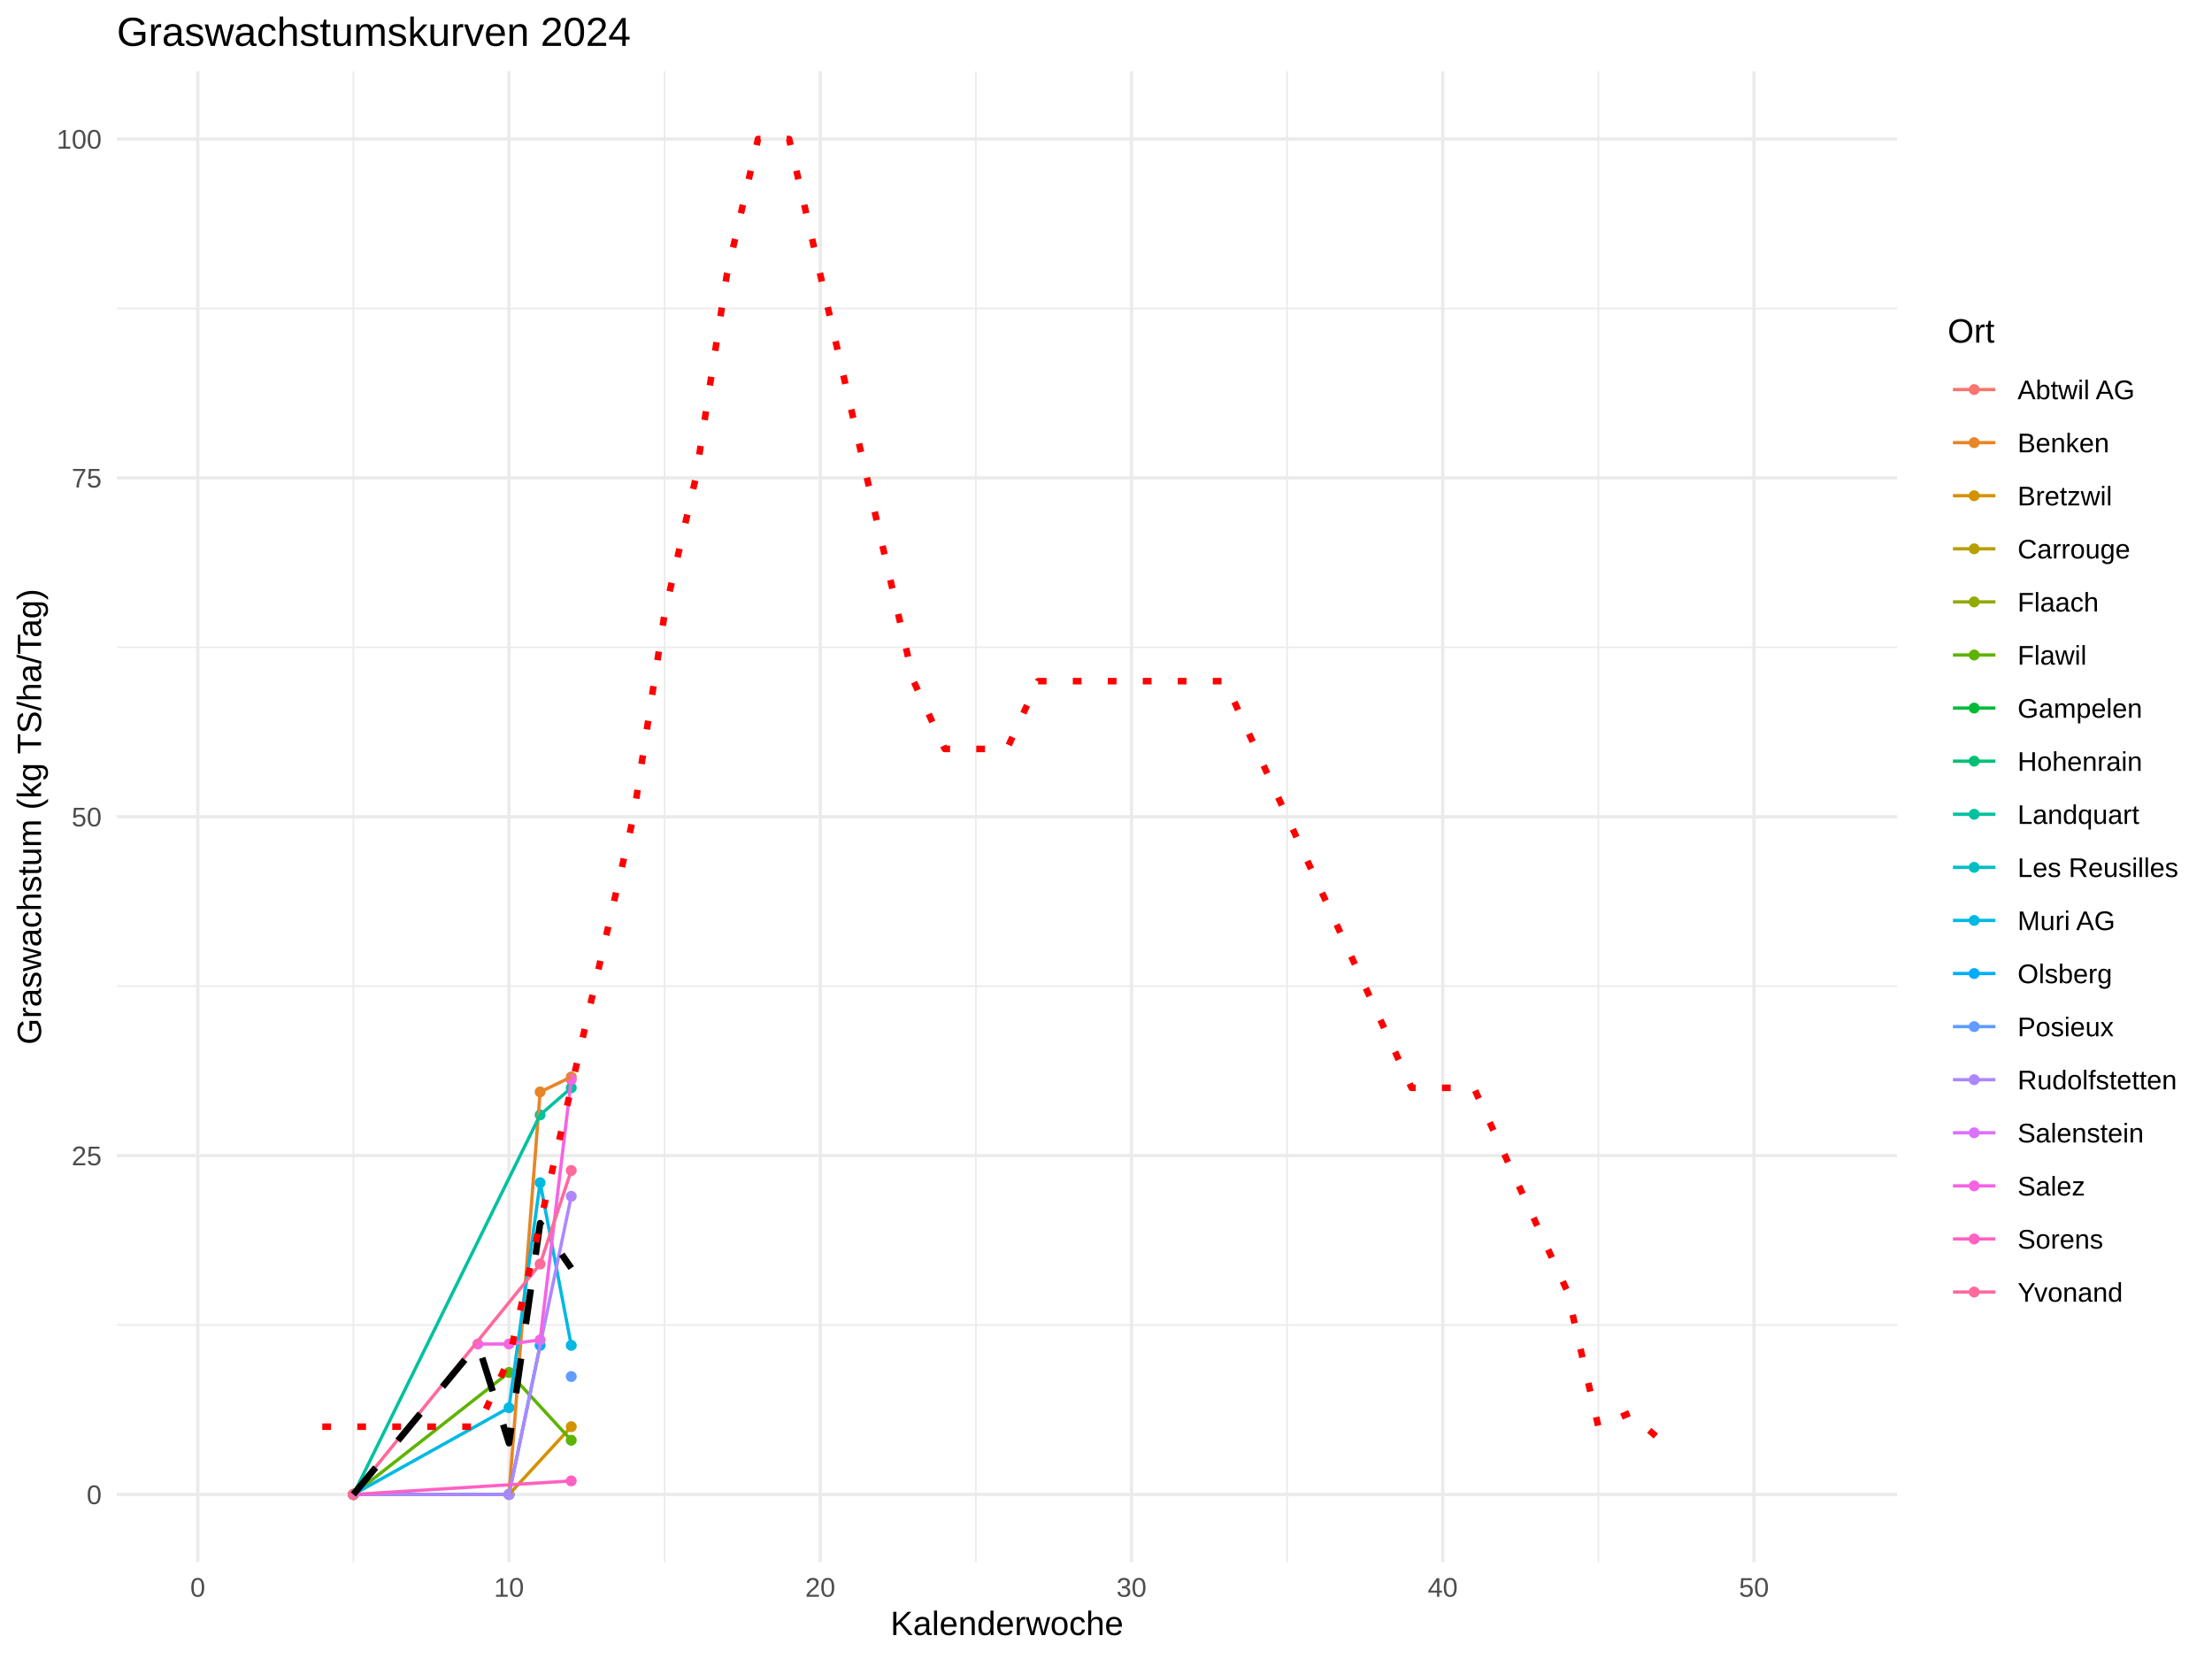
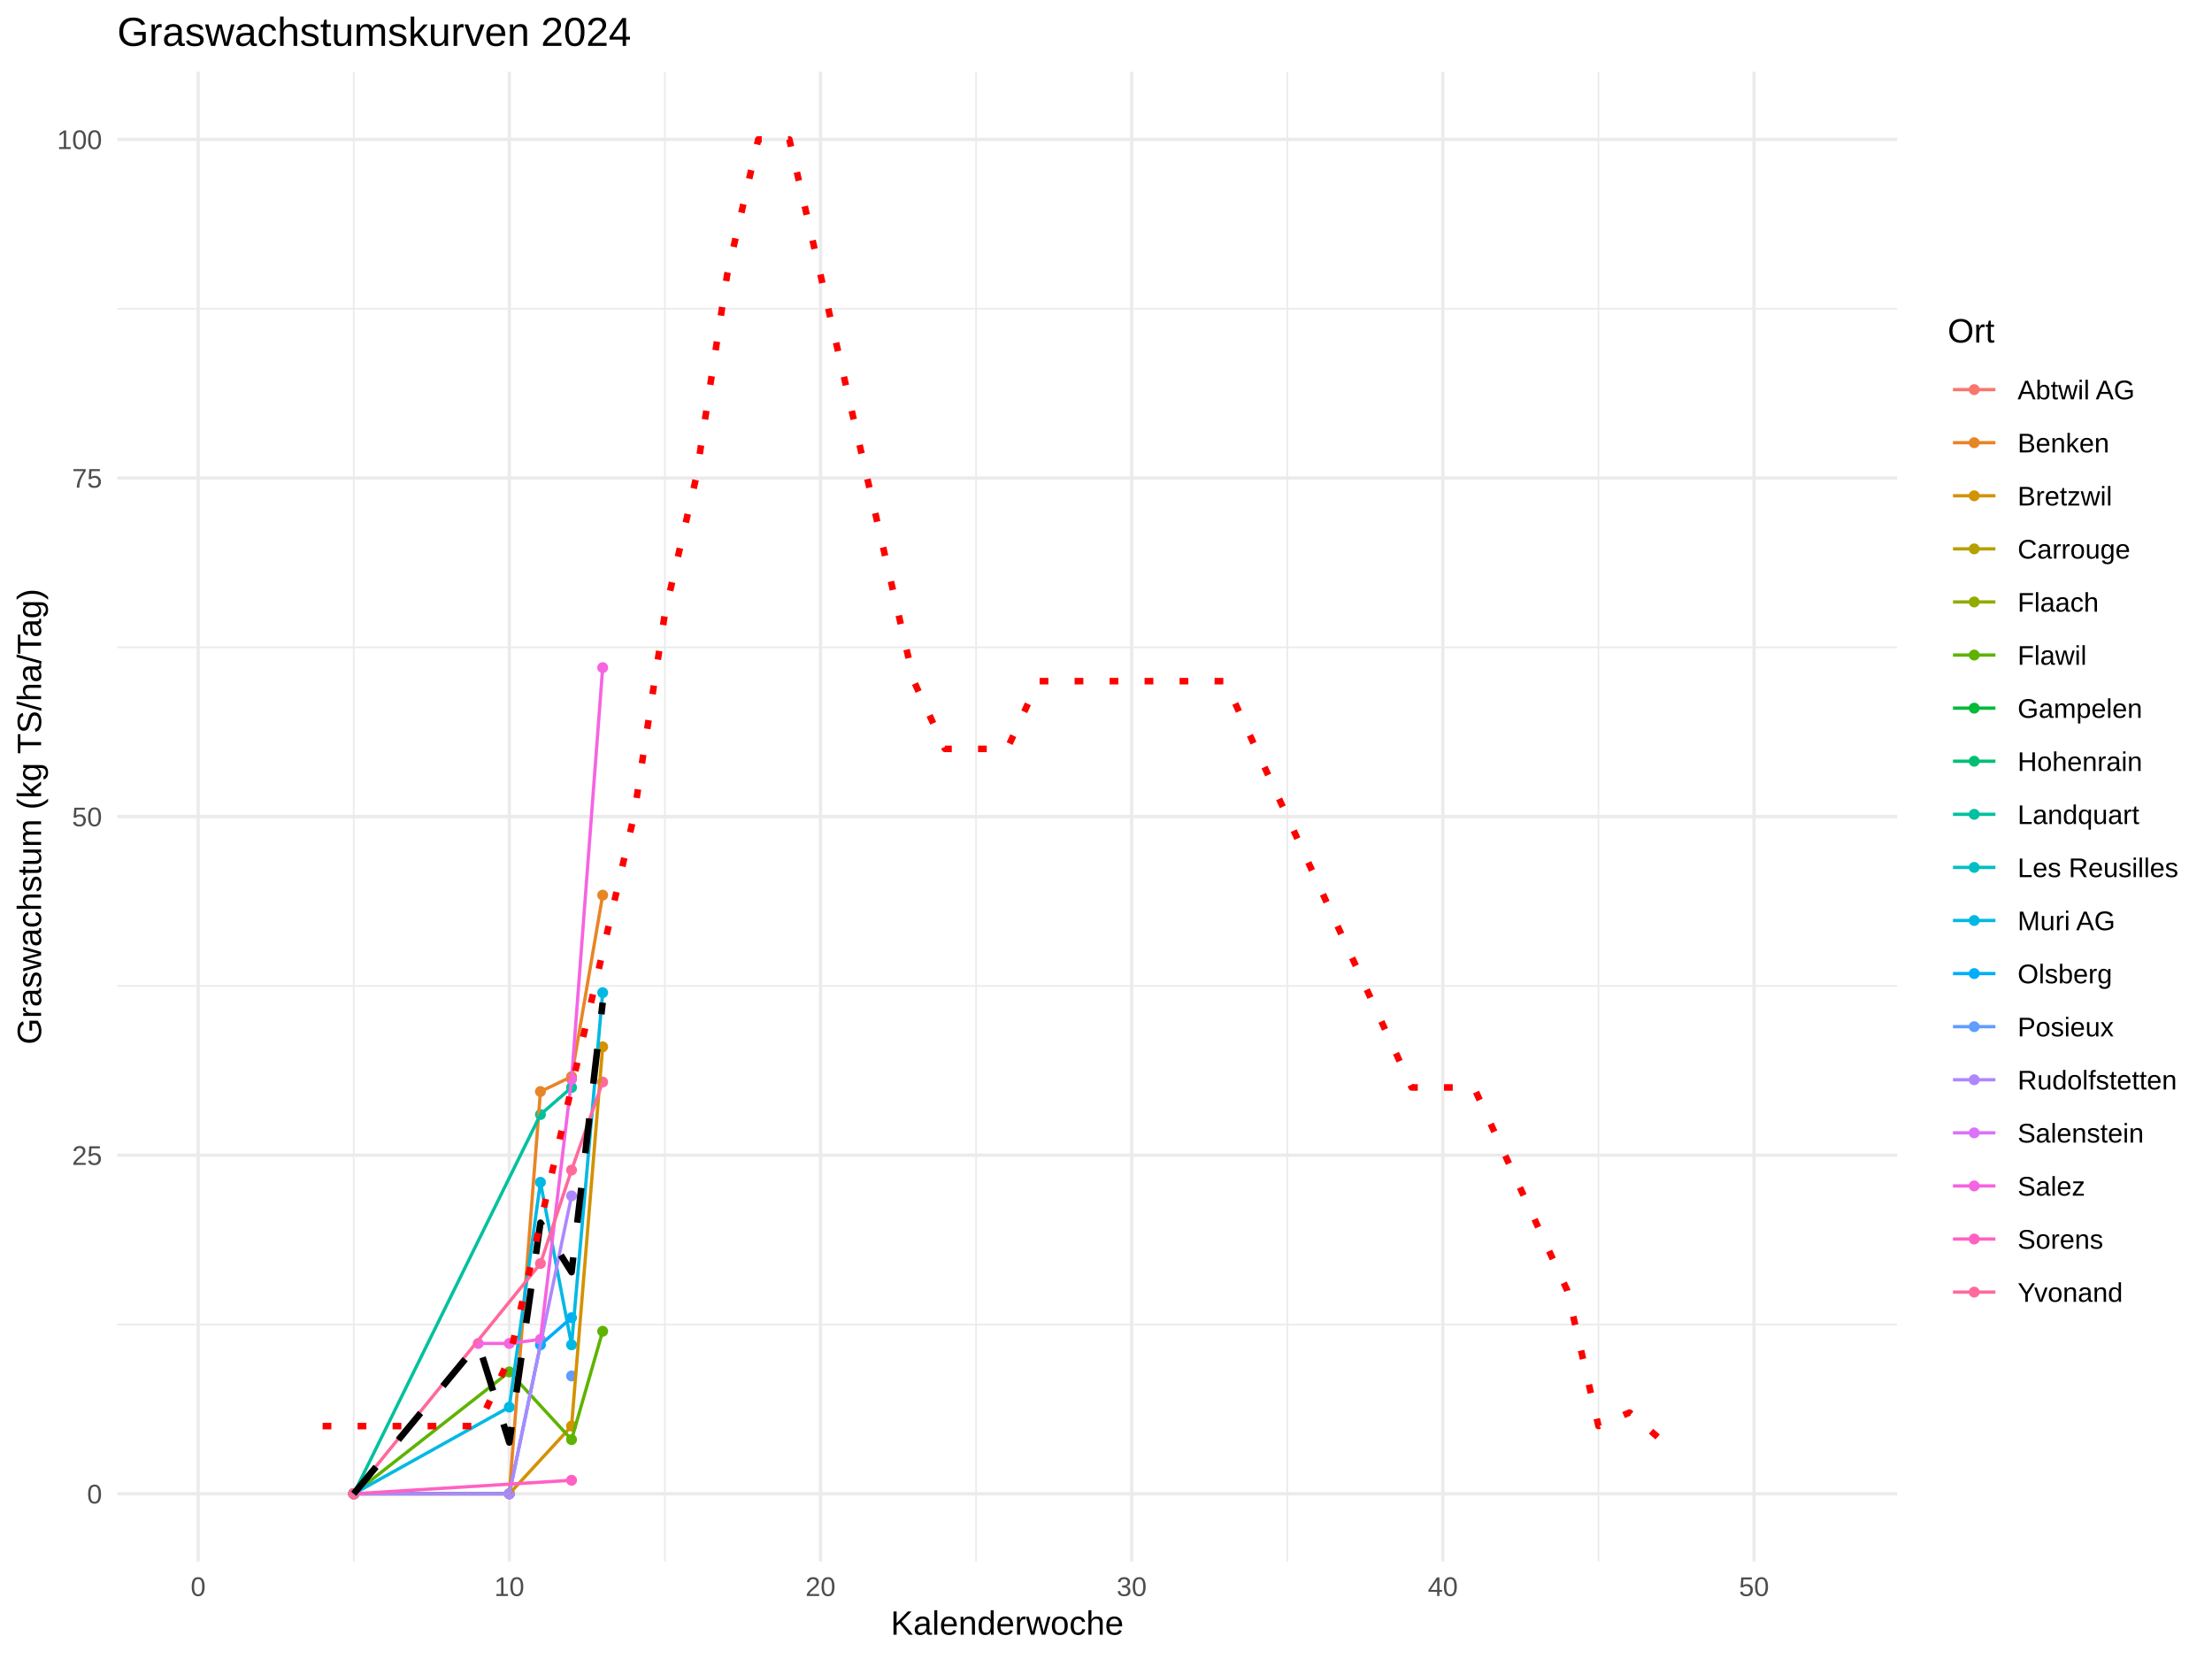
<svg xmlns="http://www.w3.org/2000/svg" class="svglite" width="720.00pt" height="540.00pt" viewBox="0 0 720.00 540.00">
  <defs>
    <style type="text/css">
    .svglite line, .svglite polyline, .svglite polygon, .svglite path, .svglite rect, .svglite circle {
      fill: none;
      stroke: #000000;
      stroke-linecap: round;
      stroke-linejoin: round;
      stroke-miterlimit: 10.00;
    }
    .svglite text {
      white-space: pre;
    }
  </style>
  </defs>
  <rect width="100%" height="100%" style="stroke: none; fill: none;" />
  <defs>
    <clipPath id="cpMC4wMHw3MjAuMDB8MC4wMHw1NDAuMDA=">
      <rect x="0.00" y="0.00" width="720.00" height="540.00" />
    </clipPath>
  </defs>
  <g clip-path="url(#cpMC4wMHw3MjAuMDB8MC4wMHw1NDAuMDA=)">
</g>
  <defs>
-     <clipPath id="cpMzguMDN8NjE3LjUxfDIzLjE4fDUwOC41MA==">
-       <rect x="38.03" y="23.18" width="579.48" height="485.33" />
+     <clipPath id="cpMzguMTZ8NjE3LjUyfDIzLjM0fDUwOC4yNw==">
+       <rect x="38.16" y="23.34" width="579.36" height="484.93" />
    </clipPath>
  </defs>
-   <g clip-path="url(#cpMzguMDN8NjE3LjUxfDIzLjE4fDUwOC41MA==)">
-     <polyline points="38.03,431.29 617.51,431.29 " style="stroke-width: 0.53; stroke: #EBEBEB; stroke-linecap: butt;" />
-     <polyline points="38.03,320.99 617.51,320.99 " style="stroke-width: 0.53; stroke: #EBEBEB; stroke-linecap: butt;" />
-     <polyline points="38.03,210.69 617.51,210.69 " style="stroke-width: 0.53; stroke: #EBEBEB; stroke-linecap: butt;" />
-     <polyline points="38.03,100.39 617.51,100.39 " style="stroke-width: 0.53; stroke: #EBEBEB; stroke-linecap: butt;" />
-     <polyline points="115.03,508.50 115.03,23.18 " style="stroke-width: 0.53; stroke: #EBEBEB; stroke-linecap: butt;" />
-     <polyline points="216.34,508.50 216.34,23.18 " style="stroke-width: 0.53; stroke: #EBEBEB; stroke-linecap: butt;" />
-     <polyline points="317.64,508.50 317.64,23.18 " style="stroke-width: 0.53; stroke: #EBEBEB; stroke-linecap: butt;" />
-     <polyline points="418.95,508.50 418.95,23.18 " style="stroke-width: 0.53; stroke: #EBEBEB; stroke-linecap: butt;" />
-     <polyline points="520.26,508.50 520.26,23.18 " style="stroke-width: 0.53; stroke: #EBEBEB; stroke-linecap: butt;" />
-     <polyline points="38.03,486.44 617.51,486.44 " style="stroke-width: 1.07; stroke: #EBEBEB; stroke-linecap: butt;" />
-     <polyline points="38.03,376.14 617.51,376.14 " style="stroke-width: 1.07; stroke: #EBEBEB; stroke-linecap: butt;" />
-     <polyline points="38.03,265.84 617.51,265.84 " style="stroke-width: 1.07; stroke: #EBEBEB; stroke-linecap: butt;" />
-     <polyline points="38.03,155.54 617.51,155.54 " style="stroke-width: 1.07; stroke: #EBEBEB; stroke-linecap: butt;" />
-     <polyline points="38.03,45.24 617.51,45.24 " style="stroke-width: 1.07; stroke: #EBEBEB; stroke-linecap: butt;" />
-     <polyline points="64.37,508.50 64.37,23.18 " style="stroke-width: 1.07; stroke: #EBEBEB; stroke-linecap: butt;" />
-     <polyline points="165.68,508.50 165.68,23.18 " style="stroke-width: 1.07; stroke: #EBEBEB; stroke-linecap: butt;" />
-     <polyline points="266.99,508.50 266.99,23.18 " style="stroke-width: 1.07; stroke: #EBEBEB; stroke-linecap: butt;" />
-     <polyline points="368.30,508.50 368.30,23.18 " style="stroke-width: 1.07; stroke: #EBEBEB; stroke-linecap: butt;" />
-     <polyline points="469.60,508.50 469.60,23.18 " style="stroke-width: 1.07; stroke: #EBEBEB; stroke-linecap: butt;" />
-     <polyline points="570.91,508.50 570.91,23.18 " style="stroke-width: 1.07; stroke: #EBEBEB; stroke-linecap: butt;" />
-     <circle cx="115.03" cy="486.44" r="1.42" style="stroke-width: 0.71; stroke: #F8766D; fill: #F8766D;" />
-     <circle cx="165.68" cy="486.44" r="1.42" style="stroke-width: 0.71; stroke: #E88526; fill: #E88526;" />
-     <circle cx="115.03" cy="486.44" r="1.42" style="stroke-width: 0.71; stroke: #E88526; fill: #E88526;" />
-     <circle cx="185.94" cy="350.55" r="1.42" style="stroke-width: 0.71; stroke: #E88526; fill: #E88526;" />
-     <circle cx="175.81" cy="355.41" r="1.42" style="stroke-width: 0.71; stroke: #E88526; fill: #E88526;" />
-     <circle cx="115.03" cy="486.44" r="1.42" style="stroke-width: 0.71; stroke: #D39200; fill: #D39200;" />
-     <circle cx="185.94" cy="464.38" r="1.42" style="stroke-width: 0.71; stroke: #D39200; fill: #D39200;" />
-     <circle cx="165.68" cy="486.44" r="1.42" style="stroke-width: 0.71; stroke: #D39200; fill: #D39200;" />
-     <circle cx="115.03" cy="486.44" r="1.42" style="stroke-width: 0.71; stroke: #B79F00; fill: #B79F00;" />
-     <circle cx="115.03" cy="486.44" r="1.42" style="stroke-width: 0.71; stroke: #5EB300; fill: #5EB300;" />
-     <circle cx="185.94" cy="468.80" r="1.42" style="stroke-width: 0.71; stroke: #5EB300; fill: #5EB300;" />
-     <circle cx="165.68" cy="446.73" r="1.42" style="stroke-width: 0.71; stroke: #5EB300; fill: #5EB300;" />
-     <circle cx="115.03" cy="486.44" r="1.42" style="stroke-width: 0.71; stroke: #00BA38; fill: #00BA38;" />
-     <circle cx="115.03" cy="486.44" r="1.42" style="stroke-width: 0.71; stroke: #00BF74; fill: #00BF74;" />
-     <circle cx="175.81" cy="362.91" r="1.42" style="stroke-width: 0.71; stroke: #00C19F; fill: #00C19F;" />
-     <circle cx="115.03" cy="486.44" r="1.42" style="stroke-width: 0.71; stroke: #00C19F; fill: #00C19F;" />
-     <circle cx="185.94" cy="354.08" r="1.42" style="stroke-width: 0.71; stroke: #00C19F; fill: #00C19F;" />
-     <circle cx="115.03" cy="486.44" r="1.42" style="stroke-width: 0.71; stroke: #00BFC4; fill: #00BFC4;" />
-     <circle cx="115.03" cy="486.44" r="1.42" style="stroke-width: 0.71; stroke: #00B9E3; fill: #00B9E3;" />
-     <circle cx="165.68" cy="458.21" r="1.42" style="stroke-width: 0.71; stroke: #00B9E3; fill: #00B9E3;" />
-     <circle cx="175.81" cy="384.97" r="1.42" style="stroke-width: 0.71; stroke: #00B9E3; fill: #00B9E3;" />
-     <circle cx="185.94" cy="437.91" r="1.42" style="stroke-width: 0.71; stroke: #00B9E3; fill: #00B9E3;" />
-     <circle cx="115.03" cy="486.44" r="1.42" style="stroke-width: 0.71; stroke: #00ADFA; fill: #00ADFA;" />
-     <circle cx="175.81" cy="437.91" r="1.42" style="stroke-width: 0.71; stroke: #00ADFA; fill: #00ADFA;" />
-     <circle cx="165.68" cy="486.44" r="1.42" style="stroke-width: 0.71; stroke: #00ADFA; fill: #00ADFA;" />
-     <circle cx="185.94" cy="448.06" r="1.42" style="stroke-width: 0.71; stroke: #619CFF; fill: #619CFF;" />
-     <circle cx="185.94" cy="389.38" r="1.42" style="stroke-width: 0.71; stroke: #AE87FF; fill: #AE87FF;" />
-     <circle cx="165.68" cy="486.44" r="1.42" style="stroke-width: 0.71; stroke: #AE87FF; fill: #AE87FF;" />
-     <circle cx="115.03" cy="486.44" r="1.42" style="stroke-width: 0.71; stroke: #AE87FF; fill: #AE87FF;" />
-     <circle cx="115.03" cy="486.44" r="1.42" style="stroke-width: 0.71; stroke: #DB72FB; fill: #DB72FB;" />
-     <circle cx="185.94" cy="351.43" r="1.42" style="stroke-width: 0.71; stroke: #F564E3; fill: #F564E3;" />
-     <circle cx="155.55" cy="437.47" r="1.42" style="stroke-width: 0.71; stroke: #F564E3; fill: #F564E3;" />
-     <circle cx="165.68" cy="437.47" r="1.42" style="stroke-width: 0.71; stroke: #F564E3; fill: #F564E3;" />
-     <circle cx="175.81" cy="436.15" r="1.42" style="stroke-width: 0.71; stroke: #F564E3; fill: #F564E3;" />
-     <circle cx="185.94" cy="482.03" r="1.42" style="stroke-width: 0.71; stroke: #FF61C3; fill: #FF61C3;" />
-     <circle cx="115.03" cy="486.44" r="1.42" style="stroke-width: 0.71; stroke: #FF61C3; fill: #FF61C3;" />
-     <circle cx="115.03" cy="486.44" r="1.42" style="stroke-width: 0.71; stroke: #FF61C3; fill: #FF61C3;" />
-     <circle cx="115.03" cy="486.44" r="1.42" style="stroke-width: 0.71; stroke: #93AA00; fill: #93AA00;" />
-     <circle cx="115.03" cy="486.44" r="1.42" style="stroke-width: 0.71; stroke: #FF699C; fill: #FF699C;" />
-     <circle cx="185.94" cy="381.00" r="1.42" style="stroke-width: 0.71; stroke: #FF699C; fill: #FF699C;" />
-     <circle cx="175.81" cy="411.44" r="1.42" style="stroke-width: 0.71; stroke: #FF699C; fill: #FF699C;" />
-     <polyline points="115.03,486.44 165.68,486.44 175.81,355.41 185.94,350.55 " style="stroke-width: 1.07; stroke: #E88526; stroke-linecap: butt;" />
-     <polyline points="115.03,486.44 165.68,486.44 185.94,464.38 " style="stroke-width: 1.07; stroke: #D39200; stroke-linecap: butt;" />
-     <polyline points="115.03,486.44 165.68,446.73 185.94,468.80 " style="stroke-width: 1.07; stroke: #5EB300; stroke-linecap: butt;" />
-     <polyline points="115.03,486.44 175.81,362.91 185.94,354.08 " style="stroke-width: 1.07; stroke: #00C19F; stroke-linecap: butt;" />
-     <polyline points="115.03,486.44 165.68,458.21 175.81,384.97 185.94,437.91 " style="stroke-width: 1.07; stroke: #00B9E3; stroke-linecap: butt;" />
-     <polyline points="115.03,486.44 165.68,486.44 175.81,437.91 " style="stroke-width: 1.07; stroke: #00ADFA; stroke-linecap: butt;" />
-     <polyline points="115.03,486.44 165.68,486.44 185.94,389.38 " style="stroke-width: 1.07; stroke: #AE87FF; stroke-linecap: butt;" />
-     <polyline points="155.55,437.47 165.68,437.47 175.81,436.15 185.94,351.43 " style="stroke-width: 1.07; stroke: #F564E3; stroke-linecap: butt;" />
-     <polyline points="115.03,486.44 115.03,486.44 185.94,482.03 " style="stroke-width: 1.07; stroke: #FF61C3; stroke-linecap: butt;" />
-     <polyline points="115.03,486.44 175.81,411.44 185.94,381.00 " style="stroke-width: 1.07; stroke: #FF699C; stroke-linecap: butt;" />
-     <polyline points="115.03,486.44 155.55,437.47 165.68,469.74 175.81,398.13 185.94,412.76 " style="stroke-width: 2.13; stroke-dasharray: 11.38,11.38; stroke-linecap: butt;" />
-     <polyline points="104.90,464.38 115.03,464.38 125.16,464.38 135.29,464.38 145.42,464.38 155.55,464.38 165.68,442.32 175.81,398.20 185.94,354.08 196.07,309.96 206.20,265.84 216.34,199.66 226.47,155.54 236.60,89.36 246.73,45.24 256.86,45.24 266.99,89.36 277.12,133.48 287.25,177.60 297.38,221.72 307.51,243.78 317.64,243.78 327.77,243.78 337.90,221.72 348.04,221.72 358.17,221.72 368.30,221.72 378.43,221.72 388.56,221.72 398.69,221.72 408.82,243.78 418.95,265.84 429.08,287.90 439.21,309.96 449.34,332.02 459.47,354.08 469.60,354.08 479.74,354.08 489.87,376.14 500.00,398.20 510.13,420.26 520.26,464.38 530.39,459.97 540.52,468.80 " style="stroke-width: 2.13; stroke: #FF0000; stroke-dasharray: 2.85,8.54; stroke-linecap: butt;" />
+   <g clip-path="url(#cpMzguMTZ8NjE3LjUyfDIzLjM0fDUwOC4yNw==)">
+     <polyline points="38.16,431.12 617.52,431.12 " style="stroke-width: 0.53; stroke: #EBEBEB; stroke-linecap: butt;" />
+     <polyline points="38.16,320.91 617.52,320.91 " style="stroke-width: 0.53; stroke: #EBEBEB; stroke-linecap: butt;" />
+     <polyline points="38.16,210.70 617.52,210.70 " style="stroke-width: 0.53; stroke: #EBEBEB; stroke-linecap: butt;" />
+     <polyline points="38.16,100.48 617.52,100.48 " style="stroke-width: 0.53; stroke: #EBEBEB; stroke-linecap: butt;" />
+     <polyline points="115.14,508.27 115.14,23.34 " style="stroke-width: 0.53; stroke: #EBEBEB; stroke-linecap: butt;" />
+     <polyline points="216.43,508.27 216.43,23.34 " style="stroke-width: 0.53; stroke: #EBEBEB; stroke-linecap: butt;" />
+     <polyline points="317.71,508.27 317.71,23.34 " style="stroke-width: 0.53; stroke: #EBEBEB; stroke-linecap: butt;" />
+     <polyline points="419.00,508.27 419.00,23.34 " style="stroke-width: 0.53; stroke: #EBEBEB; stroke-linecap: butt;" />
+     <polyline points="520.29,508.27 520.29,23.34 " style="stroke-width: 0.53; stroke: #EBEBEB; stroke-linecap: butt;" />
+     <polyline points="38.16,486.22 617.52,486.22 " style="stroke-width: 1.07; stroke: #EBEBEB; stroke-linecap: butt;" />
+     <polyline points="38.16,376.01 617.52,376.01 " style="stroke-width: 1.07; stroke: #EBEBEB; stroke-linecap: butt;" />
+     <polyline points="38.16,265.80 617.52,265.80 " style="stroke-width: 1.07; stroke: #EBEBEB; stroke-linecap: butt;" />
+     <polyline points="38.16,155.59 617.52,155.59 " style="stroke-width: 1.07; stroke: #EBEBEB; stroke-linecap: butt;" />
+     <polyline points="38.16,45.38 617.52,45.38 " style="stroke-width: 1.07; stroke: #EBEBEB; stroke-linecap: butt;" />
+     <polyline points="64.50,508.27 64.50,23.34 " style="stroke-width: 1.07; stroke: #EBEBEB; stroke-linecap: butt;" />
+     <polyline points="165.78,508.27 165.78,23.34 " style="stroke-width: 1.07; stroke: #EBEBEB; stroke-linecap: butt;" />
+     <polyline points="267.07,508.27 267.07,23.34 " style="stroke-width: 1.07; stroke: #EBEBEB; stroke-linecap: butt;" />
+     <polyline points="368.36,508.27 368.36,23.34 " style="stroke-width: 1.07; stroke: #EBEBEB; stroke-linecap: butt;" />
+     <polyline points="469.64,508.27 469.64,23.34 " style="stroke-width: 1.07; stroke: #EBEBEB; stroke-linecap: butt;" />
+     <polyline points="570.93,508.27 570.93,23.34 " style="stroke-width: 1.07; stroke: #EBEBEB; stroke-linecap: butt;" />
+     <circle cx="115.14" cy="486.22" r="1.42" style="stroke-width: 0.71; stroke: #F8766D; fill: #F8766D;" />
+     <circle cx="175.91" cy="355.29" r="1.42" style="stroke-width: 0.71; stroke: #E88526; fill: #E88526;" />
+     <circle cx="165.78" cy="486.22" r="1.42" style="stroke-width: 0.71; stroke: #E88526; fill: #E88526;" />
+     <circle cx="115.14" cy="486.22" r="1.42" style="stroke-width: 0.71; stroke: #E88526; fill: #E88526;" />
+     <circle cx="196.17" cy="291.37" r="1.42" style="stroke-width: 0.71; stroke: #E88526; fill: #E88526;" />
+     <circle cx="186.04" cy="350.44" r="1.42" style="stroke-width: 0.71; stroke: #E88526; fill: #E88526;" />
+     <circle cx="115.14" cy="486.22" r="1.42" style="stroke-width: 0.71; stroke: #D39200; fill: #D39200;" />
+     <circle cx="165.78" cy="486.22" r="1.42" style="stroke-width: 0.71; stroke: #D39200; fill: #D39200;" />
+     <circle cx="196.17" cy="340.74" r="1.42" style="stroke-width: 0.71; stroke: #D39200; fill: #D39200;" />
+     <circle cx="186.04" cy="464.18" r="1.42" style="stroke-width: 0.71; stroke: #D39200; fill: #D39200;" />
+     <circle cx="115.14" cy="486.22" r="1.42" style="stroke-width: 0.71; stroke: #B79F00; fill: #B79F00;" />
+     <circle cx="115.14" cy="486.22" r="1.42" style="stroke-width: 0.71; stroke: #5EB300; fill: #5EB300;" />
+     <circle cx="186.04" cy="468.59" r="1.42" style="stroke-width: 0.71; stroke: #5EB300; fill: #5EB300;" />
+     <circle cx="165.78" cy="446.55" r="1.42" style="stroke-width: 0.71; stroke: #5EB300; fill: #5EB300;" />
+     <circle cx="196.17" cy="433.32" r="1.42" style="stroke-width: 0.71; stroke: #5EB300; fill: #5EB300;" />
+     <circle cx="115.14" cy="486.22" r="1.42" style="stroke-width: 0.71; stroke: #00BA38; fill: #00BA38;" />
+     <circle cx="115.14" cy="486.22" r="1.42" style="stroke-width: 0.71; stroke: #00BF74; fill: #00BF74;" />
+     <circle cx="115.14" cy="486.22" r="1.42" style="stroke-width: 0.71; stroke: #00C19F; fill: #00C19F;" />
+     <circle cx="175.91" cy="362.79" r="1.42" style="stroke-width: 0.71; stroke: #00C19F; fill: #00C19F;" />
+     <circle cx="186.04" cy="353.97" r="1.42" style="stroke-width: 0.71; stroke: #00C19F; fill: #00C19F;" />
+     <circle cx="115.14" cy="486.22" r="1.42" style="stroke-width: 0.71; stroke: #00BFC4; fill: #00BFC4;" />
+     <circle cx="115.14" cy="486.22" r="1.42" style="stroke-width: 0.71; stroke: #00B9E3; fill: #00B9E3;" />
+     <circle cx="175.91" cy="384.83" r="1.42" style="stroke-width: 0.71; stroke: #00B9E3; fill: #00B9E3;" />
+     <circle cx="165.78" cy="458.01" r="1.42" style="stroke-width: 0.71; stroke: #00B9E3; fill: #00B9E3;" />
+     <circle cx="186.04" cy="437.73" r="1.42" style="stroke-width: 0.71; stroke: #00B9E3; fill: #00B9E3;" />
+     <circle cx="196.17" cy="323.11" r="1.42" style="stroke-width: 0.71; stroke: #00B9E3; fill: #00B9E3;" />
+     <circle cx="115.14" cy="486.22" r="1.42" style="stroke-width: 0.71; stroke: #00ADFA; fill: #00ADFA;" />
+     <circle cx="175.91" cy="437.73" r="1.42" style="stroke-width: 0.71; stroke: #00ADFA; fill: #00ADFA;" />
+     <circle cx="165.78" cy="486.22" r="1.42" style="stroke-width: 0.71; stroke: #00ADFA; fill: #00ADFA;" />
+     <circle cx="186.04" cy="428.91" r="1.42" style="stroke-width: 0.71; stroke: #00ADFA; fill: #00ADFA;" />
+     <circle cx="186.04" cy="447.87" r="1.42" style="stroke-width: 0.71; stroke: #619CFF; fill: #619CFF;" />
+     <circle cx="165.78" cy="486.22" r="1.42" style="stroke-width: 0.71; stroke: #AE87FF; fill: #AE87FF;" />
+     <circle cx="115.14" cy="486.22" r="1.42" style="stroke-width: 0.71; stroke: #AE87FF; fill: #AE87FF;" />
+     <circle cx="186.04" cy="389.24" r="1.42" style="stroke-width: 0.71; stroke: #AE87FF; fill: #AE87FF;" />
+     <circle cx="115.14" cy="486.22" r="1.42" style="stroke-width: 0.71; stroke: #DB72FB; fill: #DB72FB;" />
+     <circle cx="165.78" cy="437.29" r="1.42" style="stroke-width: 0.71; stroke: #F564E3; fill: #F564E3;" />
+     <circle cx="155.66" cy="437.29" r="1.42" style="stroke-width: 0.71; stroke: #F564E3; fill: #F564E3;" />
+     <circle cx="186.04" cy="351.33" r="1.42" style="stroke-width: 0.71; stroke: #F564E3; fill: #F564E3;" />
+     <circle cx="175.91" cy="435.97" r="1.42" style="stroke-width: 0.71; stroke: #F564E3; fill: #F564E3;" />
+     <circle cx="196.17" cy="217.31" r="1.42" style="stroke-width: 0.71; stroke: #F564E3; fill: #F564E3;" />
+     <circle cx="115.14" cy="486.22" r="1.42" style="stroke-width: 0.71; stroke: #FF61C3; fill: #FF61C3;" />
+     <circle cx="115.14" cy="486.22" r="1.42" style="stroke-width: 0.71; stroke: #FF61C3; fill: #FF61C3;" />
+     <circle cx="186.04" cy="481.82" r="1.42" style="stroke-width: 0.71; stroke: #FF61C3; fill: #FF61C3;" />
+     <circle cx="115.14" cy="486.22" r="1.42" style="stroke-width: 0.71; stroke: #93AA00; fill: #93AA00;" />
+     <circle cx="115.14" cy="486.22" r="1.42" style="stroke-width: 0.71; stroke: #FF699C; fill: #FF699C;" />
+     <circle cx="186.04" cy="380.86" r="1.42" style="stroke-width: 0.71; stroke: #FF699C; fill: #FF699C;" />
+     <circle cx="175.91" cy="411.28" r="1.42" style="stroke-width: 0.71; stroke: #FF699C; fill: #FF699C;" />
+     <circle cx="196.17" cy="352.21" r="1.42" style="stroke-width: 0.71; stroke: #FF699C; fill: #FF699C;" />
+     <polyline points="115.14,486.22 165.78,486.22 175.91,355.29 186.04,350.44 196.17,291.37 " style="stroke-width: 1.07; stroke: #E88526; stroke-linecap: butt;" />
+     <polyline points="115.14,486.22 165.78,486.22 186.04,464.18 196.17,340.74 " style="stroke-width: 1.07; stroke: #D39200; stroke-linecap: butt;" />
+     <polyline points="115.14,486.22 165.78,446.55 186.04,468.59 196.17,433.32 " style="stroke-width: 1.07; stroke: #5EB300; stroke-linecap: butt;" />
+     <polyline points="115.14,486.22 175.91,362.79 186.04,353.97 " style="stroke-width: 1.07; stroke: #00C19F; stroke-linecap: butt;" />
+     <polyline points="115.14,486.22 165.78,458.01 175.91,384.83 186.04,437.73 196.17,323.11 " style="stroke-width: 1.07; stroke: #00B9E3; stroke-linecap: butt;" />
+     <polyline points="115.14,486.22 165.78,486.22 175.91,437.73 186.04,428.91 " style="stroke-width: 1.07; stroke: #00ADFA; stroke-linecap: butt;" />
+     <polyline points="115.14,486.22 165.78,486.22 186.04,389.24 " style="stroke-width: 1.07; stroke: #AE87FF; stroke-linecap: butt;" />
+     <polyline points="155.66,437.29 165.78,437.29 175.91,435.97 186.04,351.33 196.17,217.31 " style="stroke-width: 1.07; stroke: #F564E3; stroke-linecap: butt;" />
+     <polyline points="115.14,486.22 115.14,486.22 186.04,481.82 " style="stroke-width: 1.07; stroke: #FF61C3; stroke-linecap: butt;" />
+     <polyline points="115.14,486.22 175.91,411.28 186.04,380.86 196.17,352.21 " style="stroke-width: 1.07; stroke: #FF699C; stroke-linecap: butt;" />
+     <polyline points="115.14,486.22 155.66,437.29 165.78,469.53 175.91,397.98 186.04,414.09 196.17,326.34 " style="stroke-width: 2.13; stroke-dasharray: 11.38,11.38; stroke-linecap: butt;" />
+     <polyline points="105.01,464.18 115.14,464.18 125.27,464.18 135.40,464.18 145.53,464.18 155.66,464.18 165.78,442.14 175.91,398.05 186.04,353.97 196.17,309.89 206.30,265.80 216.43,199.67 226.56,155.59 236.68,89.46 246.81,45.38 256.94,45.38 267.07,89.46 277.20,133.55 287.33,177.63 297.46,221.72 307.58,243.76 317.71,243.76 327.84,243.76 337.97,221.72 348.10,221.72 358.23,221.72 368.36,221.72 378.49,221.72 388.61,221.72 398.74,221.72 408.87,243.76 419.00,265.80 429.13,287.84 439.26,309.89 449.39,331.93 459.51,353.97 469.64,353.97 479.77,353.97 489.90,376.01 500.03,398.05 510.16,420.10 520.29,464.18 530.41,459.77 540.54,468.59 " style="stroke-width: 2.13; stroke: #FF0000; stroke-dasharray: 2.85,8.54; stroke-linecap: butt;" />
  </g>
  <g clip-path="url(#cpMC4wMHw3MjAuMDB8MC4wMHw1NDAuMDA=)">
-     <text x="33.10" y="489.59" text-anchor="end" style="font-size: 8.80px;fill: #4D4D4D; font-family: &quot;Arial&quot;;" textLength="4.90px" lengthAdjust="spacingAndGlyphs">0</text>
-     <text x="33.10" y="379.29" text-anchor="end" style="font-size: 8.80px;fill: #4D4D4D; font-family: &quot;Arial&quot;;" textLength="9.79px" lengthAdjust="spacingAndGlyphs">25</text>
-     <text x="33.10" y="268.99" text-anchor="end" style="font-size: 8.80px;fill: #4D4D4D; font-family: &quot;Arial&quot;;" textLength="9.79px" lengthAdjust="spacingAndGlyphs">50</text>
-     <text x="33.10" y="158.69" text-anchor="end" style="font-size: 8.80px;fill: #4D4D4D; font-family: &quot;Arial&quot;;" textLength="9.79px" lengthAdjust="spacingAndGlyphs">75</text>
-     <text x="33.10" y="48.39" text-anchor="end" style="font-size: 8.80px;fill: #4D4D4D; font-family: &quot;Arial&quot;;" textLength="14.69px" lengthAdjust="spacingAndGlyphs">100</text>
-     <text x="64.37" y="519.74" text-anchor="middle" style="font-size: 8.80px;fill: #4D4D4D; font-family: &quot;Arial&quot;;" textLength="4.90px" lengthAdjust="spacingAndGlyphs">0</text>
-     <text x="165.68" y="519.74" text-anchor="middle" style="font-size: 8.80px;fill: #4D4D4D; font-family: &quot;Arial&quot;;" textLength="9.79px" lengthAdjust="spacingAndGlyphs">10</text>
-     <text x="266.99" y="519.74" text-anchor="middle" style="font-size: 8.80px;fill: #4D4D4D; font-family: &quot;Arial&quot;;" textLength="9.79px" lengthAdjust="spacingAndGlyphs">20</text>
-     <text x="368.30" y="519.74" text-anchor="middle" style="font-size: 8.80px;fill: #4D4D4D; font-family: &quot;Arial&quot;;" textLength="9.79px" lengthAdjust="spacingAndGlyphs">30</text>
-     <text x="469.60" y="519.74" text-anchor="middle" style="font-size: 8.80px;fill: #4D4D4D; font-family: &quot;Arial&quot;;" textLength="9.79px" lengthAdjust="spacingAndGlyphs">40</text>
-     <text x="570.91" y="519.74" text-anchor="middle" style="font-size: 8.80px;fill: #4D4D4D; font-family: &quot;Arial&quot;;" textLength="9.79px" lengthAdjust="spacingAndGlyphs">50</text>
-     <text x="327.77" y="532.20" text-anchor="middle" style="font-size: 11.00px; font-family: &quot;Arial&quot;;" textLength="75.84px" lengthAdjust="spacingAndGlyphs">Kalenderwoche</text>
-     <text transform="translate(13.36,265.84) rotate(-90)" text-anchor="middle" style="font-size: 11.00px; font-family: &quot;Arial&quot;;" textLength="148.40px" lengthAdjust="spacingAndGlyphs">Graswachstum (kg TS/ha/Tag)</text>
-     <text x="633.95" y="111.52" style="font-size: 11.00px; font-family: &quot;Arial&quot;;" textLength="15.29px" lengthAdjust="spacingAndGlyphs">Ort</text>
-     <circle cx="642.59" cy="126.80" r="1.42" style="stroke-width: 0.71; stroke: #F8766D; fill: #F8766D;" />
-     <line x1="635.68" y1="126.80" x2="649.50" y2="126.80" style="stroke-width: 1.07; stroke: #F8766D; stroke-linecap: butt;" />
-     <circle cx="642.59" cy="144.08" r="1.42" style="stroke-width: 0.71; stroke: #E88526; fill: #E88526;" />
-     <line x1="635.68" y1="144.08" x2="649.50" y2="144.08" style="stroke-width: 1.07; stroke: #E88526; stroke-linecap: butt;" />
-     <circle cx="642.59" cy="161.36" r="1.42" style="stroke-width: 0.71; stroke: #D39200; fill: #D39200;" />
-     <line x1="635.68" y1="161.36" x2="649.50" y2="161.36" style="stroke-width: 1.07; stroke: #D39200; stroke-linecap: butt;" />
-     <circle cx="642.59" cy="178.64" r="1.42" style="stroke-width: 0.71; stroke: #B79F00; fill: #B79F00;" />
-     <line x1="635.68" y1="178.64" x2="649.50" y2="178.64" style="stroke-width: 1.07; stroke: #B79F00; stroke-linecap: butt;" />
-     <circle cx="642.59" cy="195.92" r="1.42" style="stroke-width: 0.71; stroke: #93AA00; fill: #93AA00;" />
-     <line x1="635.68" y1="195.92" x2="649.50" y2="195.92" style="stroke-width: 1.07; stroke: #93AA00; stroke-linecap: butt;" />
-     <circle cx="642.59" cy="213.20" r="1.42" style="stroke-width: 0.71; stroke: #5EB300; fill: #5EB300;" />
-     <line x1="635.68" y1="213.20" x2="649.50" y2="213.20" style="stroke-width: 1.07; stroke: #5EB300; stroke-linecap: butt;" />
-     <circle cx="642.59" cy="230.48" r="1.42" style="stroke-width: 0.71; stroke: #00BA38; fill: #00BA38;" />
-     <line x1="635.68" y1="230.48" x2="649.50" y2="230.48" style="stroke-width: 1.07; stroke: #00BA38; stroke-linecap: butt;" />
-     <circle cx="642.59" cy="247.76" r="1.42" style="stroke-width: 0.71; stroke: #00BF74; fill: #00BF74;" />
-     <line x1="635.68" y1="247.76" x2="649.50" y2="247.76" style="stroke-width: 1.07; stroke: #00BF74; stroke-linecap: butt;" />
-     <circle cx="642.59" cy="265.04" r="1.42" style="stroke-width: 0.71; stroke: #00C19F; fill: #00C19F;" />
-     <line x1="635.68" y1="265.04" x2="649.50" y2="265.04" style="stroke-width: 1.07; stroke: #00C19F; stroke-linecap: butt;" />
-     <circle cx="642.59" cy="282.32" r="1.42" style="stroke-width: 0.71; stroke: #00BFC4; fill: #00BFC4;" />
-     <line x1="635.68" y1="282.32" x2="649.50" y2="282.32" style="stroke-width: 1.07; stroke: #00BFC4; stroke-linecap: butt;" />
-     <circle cx="642.59" cy="299.60" r="1.42" style="stroke-width: 0.71; stroke: #00B9E3; fill: #00B9E3;" />
-     <line x1="635.68" y1="299.60" x2="649.50" y2="299.60" style="stroke-width: 1.07; stroke: #00B9E3; stroke-linecap: butt;" />
-     <circle cx="642.59" cy="316.88" r="1.42" style="stroke-width: 0.71; stroke: #00ADFA; fill: #00ADFA;" />
-     <line x1="635.68" y1="316.88" x2="649.50" y2="316.88" style="stroke-width: 1.07; stroke: #00ADFA; stroke-linecap: butt;" />
-     <circle cx="642.59" cy="334.16" r="1.42" style="stroke-width: 0.71; stroke: #619CFF; fill: #619CFF;" />
-     <line x1="635.68" y1="334.16" x2="649.50" y2="334.16" style="stroke-width: 1.07; stroke: #619CFF; stroke-linecap: butt;" />
-     <circle cx="642.59" cy="351.44" r="1.42" style="stroke-width: 0.71; stroke: #AE87FF; fill: #AE87FF;" />
-     <line x1="635.68" y1="351.44" x2="649.50" y2="351.44" style="stroke-width: 1.07; stroke: #AE87FF; stroke-linecap: butt;" />
-     <circle cx="642.59" cy="368.72" r="1.42" style="stroke-width: 0.71; stroke: #DB72FB; fill: #DB72FB;" />
-     <line x1="635.68" y1="368.72" x2="649.50" y2="368.72" style="stroke-width: 1.07; stroke: #DB72FB; stroke-linecap: butt;" />
-     <circle cx="642.59" cy="386.00" r="1.42" style="stroke-width: 0.71; stroke: #F564E3; fill: #F564E3;" />
-     <line x1="635.68" y1="386.00" x2="649.50" y2="386.00" style="stroke-width: 1.07; stroke: #F564E3; stroke-linecap: butt;" />
-     <circle cx="642.59" cy="403.28" r="1.42" style="stroke-width: 0.71; stroke: #FF61C3; fill: #FF61C3;" />
-     <line x1="635.68" y1="403.28" x2="649.50" y2="403.28" style="stroke-width: 1.07; stroke: #FF61C3; stroke-linecap: butt;" />
-     <circle cx="642.59" cy="420.56" r="1.42" style="stroke-width: 0.71; stroke: #FF699C; fill: #FF699C;" />
-     <line x1="635.68" y1="420.56" x2="649.50" y2="420.56" style="stroke-width: 1.07; stroke: #FF699C; stroke-linecap: butt;" />
-     <text x="656.71" y="129.95" style="font-size: 8.80px; font-family: &quot;Arial&quot;;" textLength="38.15px" lengthAdjust="spacingAndGlyphs">Abtwil AG</text>
-     <text x="656.71" y="147.23" style="font-size: 8.80px; font-family: &quot;Arial&quot;;" textLength="29.85px" lengthAdjust="spacingAndGlyphs">Benken</text>
-     <text x="656.71" y="164.51" style="font-size: 8.80px; font-family: &quot;Arial&quot;;" textLength="30.79px" lengthAdjust="spacingAndGlyphs">Bretzwil</text>
-     <text x="656.71" y="181.79" style="font-size: 8.80px; font-family: &quot;Arial&quot;;" textLength="36.69px" lengthAdjust="spacingAndGlyphs">Carrouge</text>
-     <text x="656.71" y="199.07" style="font-size: 8.80px; font-family: &quot;Arial&quot;;" textLength="26.41px" lengthAdjust="spacingAndGlyphs">Flaach</text>
-     <text x="656.71" y="216.35" style="font-size: 8.80px; font-family: &quot;Arial&quot;;" textLength="22.47px" lengthAdjust="spacingAndGlyphs">Flawil</text>
-     <text x="656.71" y="233.63" style="font-size: 8.80px; font-family: &quot;Arial&quot;;" textLength="40.61px" lengthAdjust="spacingAndGlyphs">Gampelen</text>
-     <text x="656.71" y="250.91" style="font-size: 8.80px; font-family: &quot;Arial&quot;;" textLength="40.61px" lengthAdjust="spacingAndGlyphs">Hohenrain</text>
-     <text x="656.71" y="268.19" style="font-size: 8.80px; font-family: &quot;Arial&quot;;" textLength="39.65px" lengthAdjust="spacingAndGlyphs">Landquart</text>
-     <text x="656.71" y="285.47" style="font-size: 8.80px; font-family: &quot;Arial&quot;;" textLength="52.33px" lengthAdjust="spacingAndGlyphs">Les Reusilles</text>
-     <text x="656.71" y="302.75" style="font-size: 8.80px; font-family: &quot;Arial&quot;;" textLength="31.79px" lengthAdjust="spacingAndGlyphs">Muri AG</text>
-     <text x="656.71" y="320.03" style="font-size: 8.80px; font-family: &quot;Arial&quot;;" textLength="30.82px" lengthAdjust="spacingAndGlyphs">Olsberg</text>
-     <text x="656.71" y="337.31" style="font-size: 8.80px; font-family: &quot;Arial&quot;;" textLength="31.31px" lengthAdjust="spacingAndGlyphs">Posieux</text>
-     <text x="656.71" y="354.59" style="font-size: 8.80px; font-family: &quot;Arial&quot;;" textLength="51.87px" lengthAdjust="spacingAndGlyphs">Rudolfstetten</text>
-     <text x="656.71" y="371.87" style="font-size: 8.80px; font-family: &quot;Arial&quot;;" textLength="41.10px" lengthAdjust="spacingAndGlyphs">Salenstein</text>
-     <text x="656.71" y="389.15" style="font-size: 8.80px; font-family: &quot;Arial&quot;;" textLength="22.01px" lengthAdjust="spacingAndGlyphs">Salez</text>
-     <text x="656.71" y="406.43" style="font-size: 8.80px; font-family: &quot;Arial&quot;;" textLength="27.89px" lengthAdjust="spacingAndGlyphs">Sorens</text>
-     <text x="656.71" y="423.71" style="font-size: 8.80px; font-family: &quot;Arial&quot;;" textLength="34.26px" lengthAdjust="spacingAndGlyphs">Yvonand</text>
-     <text x="38.03" y="14.93" style="font-size: 13.20px; font-family: &quot;Arial&quot;;" textLength="167.16px" lengthAdjust="spacingAndGlyphs">Graswachstumskurven 2024</text>
+     <text x="33.23" y="489.38" text-anchor="end" style="font-size: 8.80px;fill: #4D4D4D; font-family: &quot;Arial&quot;;" textLength="4.90px" lengthAdjust="spacingAndGlyphs">0</text>
+     <text x="33.23" y="379.17" text-anchor="end" style="font-size: 8.80px;fill: #4D4D4D; font-family: &quot;Arial&quot;;" textLength="9.79px" lengthAdjust="spacingAndGlyphs">25</text>
+     <text x="33.23" y="268.95" text-anchor="end" style="font-size: 8.80px;fill: #4D4D4D; font-family: &quot;Arial&quot;;" textLength="9.79px" lengthAdjust="spacingAndGlyphs">50</text>
+     <text x="33.23" y="158.74" text-anchor="end" style="font-size: 8.80px;fill: #4D4D4D; font-family: &quot;Arial&quot;;" textLength="9.79px" lengthAdjust="spacingAndGlyphs">75</text>
+     <text x="33.23" y="48.53" text-anchor="end" style="font-size: 8.80px;fill: #4D4D4D; font-family: &quot;Arial&quot;;" textLength="14.69px" lengthAdjust="spacingAndGlyphs">100</text>
+     <text x="64.50" y="519.50" text-anchor="middle" style="font-size: 8.80px;fill: #4D4D4D; font-family: &quot;Arial&quot;;" textLength="4.90px" lengthAdjust="spacingAndGlyphs">0</text>
+     <text x="165.78" y="519.50" text-anchor="middle" style="font-size: 8.80px;fill: #4D4D4D; font-family: &quot;Arial&quot;;" textLength="9.79px" lengthAdjust="spacingAndGlyphs">10</text>
+     <text x="267.07" y="519.50" text-anchor="middle" style="font-size: 8.80px;fill: #4D4D4D; font-family: &quot;Arial&quot;;" textLength="9.79px" lengthAdjust="spacingAndGlyphs">20</text>
+     <text x="368.36" y="519.50" text-anchor="middle" style="font-size: 8.80px;fill: #4D4D4D; font-family: &quot;Arial&quot;;" textLength="9.79px" lengthAdjust="spacingAndGlyphs">30</text>
+     <text x="469.64" y="519.50" text-anchor="middle" style="font-size: 8.80px;fill: #4D4D4D; font-family: &quot;Arial&quot;;" textLength="9.79px" lengthAdjust="spacingAndGlyphs">40</text>
+     <text x="570.93" y="519.50" text-anchor="middle" style="font-size: 8.80px;fill: #4D4D4D; font-family: &quot;Arial&quot;;" textLength="9.79px" lengthAdjust="spacingAndGlyphs">50</text>
+     <text x="327.84" y="532.09" text-anchor="middle" style="font-size: 11.00px; font-family: &quot;Arial&quot;;" textLength="75.84px" lengthAdjust="spacingAndGlyphs">Kalenderwoche</text>
+     <text transform="translate(13.37,265.80) rotate(-90)" text-anchor="middle" style="font-size: 11.00px; font-family: &quot;Arial&quot;;" textLength="149.77px" lengthAdjust="spacingAndGlyphs">Graswachstum (kg TS/ha/Tag)</text>
+     <text x="633.96" y="111.49" style="font-size: 11.00px; font-family: &quot;Arial&quot;;" textLength="15.27px" lengthAdjust="spacingAndGlyphs">Ort</text>
+     <circle cx="642.60" cy="126.82" r="1.42" style="stroke-width: 0.71; stroke: #F8766D; fill: #F8766D;" />
+     <line x1="635.69" y1="126.82" x2="649.51" y2="126.82" style="stroke-width: 1.07; stroke: #F8766D; stroke-linecap: butt;" />
+     <circle cx="642.60" cy="144.10" r="1.42" style="stroke-width: 0.71; stroke: #E88526; fill: #E88526;" />
+     <line x1="635.69" y1="144.10" x2="649.51" y2="144.10" style="stroke-width: 1.07; stroke: #E88526; stroke-linecap: butt;" />
+     <circle cx="642.60" cy="161.38" r="1.42" style="stroke-width: 0.71; stroke: #D39200; fill: #D39200;" />
+     <line x1="635.69" y1="161.38" x2="649.51" y2="161.38" style="stroke-width: 1.07; stroke: #D39200; stroke-linecap: butt;" />
+     <circle cx="642.60" cy="178.66" r="1.42" style="stroke-width: 0.71; stroke: #B79F00; fill: #B79F00;" />
+     <line x1="635.69" y1="178.66" x2="649.51" y2="178.66" style="stroke-width: 1.07; stroke: #B79F00; stroke-linecap: butt;" />
+     <circle cx="642.60" cy="195.94" r="1.42" style="stroke-width: 0.71; stroke: #93AA00; fill: #93AA00;" />
+     <line x1="635.69" y1="195.94" x2="649.51" y2="195.94" style="stroke-width: 1.07; stroke: #93AA00; stroke-linecap: butt;" />
+     <circle cx="642.60" cy="213.22" r="1.42" style="stroke-width: 0.71; stroke: #5EB300; fill: #5EB300;" />
+     <line x1="635.69" y1="213.22" x2="649.51" y2="213.22" style="stroke-width: 1.07; stroke: #5EB300; stroke-linecap: butt;" />
+     <circle cx="642.60" cy="230.50" r="1.42" style="stroke-width: 0.71; stroke: #00BA38; fill: #00BA38;" />
+     <line x1="635.69" y1="230.50" x2="649.51" y2="230.50" style="stroke-width: 1.07; stroke: #00BA38; stroke-linecap: butt;" />
+     <circle cx="642.60" cy="247.78" r="1.42" style="stroke-width: 0.71; stroke: #00BF74; fill: #00BF74;" />
+     <line x1="635.69" y1="247.78" x2="649.51" y2="247.78" style="stroke-width: 1.07; stroke: #00BF74; stroke-linecap: butt;" />
+     <circle cx="642.60" cy="265.06" r="1.42" style="stroke-width: 0.71; stroke: #00C19F; fill: #00C19F;" />
+     <line x1="635.69" y1="265.06" x2="649.51" y2="265.06" style="stroke-width: 1.07; stroke: #00C19F; stroke-linecap: butt;" />
+     <circle cx="642.60" cy="282.34" r="1.42" style="stroke-width: 0.71; stroke: #00BFC4; fill: #00BFC4;" />
+     <line x1="635.69" y1="282.34" x2="649.51" y2="282.34" style="stroke-width: 1.07; stroke: #00BFC4; stroke-linecap: butt;" />
+     <circle cx="642.60" cy="299.62" r="1.42" style="stroke-width: 0.71; stroke: #00B9E3; fill: #00B9E3;" />
+     <line x1="635.69" y1="299.62" x2="649.51" y2="299.62" style="stroke-width: 1.07; stroke: #00B9E3; stroke-linecap: butt;" />
+     <circle cx="642.60" cy="316.90" r="1.42" style="stroke-width: 0.71; stroke: #00ADFA; fill: #00ADFA;" />
+     <line x1="635.69" y1="316.90" x2="649.51" y2="316.90" style="stroke-width: 1.07; stroke: #00ADFA; stroke-linecap: butt;" />
+     <circle cx="642.60" cy="334.18" r="1.42" style="stroke-width: 0.71; stroke: #619CFF; fill: #619CFF;" />
+     <line x1="635.69" y1="334.18" x2="649.51" y2="334.18" style="stroke-width: 1.07; stroke: #619CFF; stroke-linecap: butt;" />
+     <circle cx="642.60" cy="351.46" r="1.42" style="stroke-width: 0.71; stroke: #AE87FF; fill: #AE87FF;" />
+     <line x1="635.69" y1="351.46" x2="649.51" y2="351.46" style="stroke-width: 1.07; stroke: #AE87FF; stroke-linecap: butt;" />
+     <circle cx="642.60" cy="368.74" r="1.42" style="stroke-width: 0.71; stroke: #DB72FB; fill: #DB72FB;" />
+     <line x1="635.69" y1="368.74" x2="649.51" y2="368.74" style="stroke-width: 1.07; stroke: #DB72FB; stroke-linecap: butt;" />
+     <circle cx="642.60" cy="386.02" r="1.42" style="stroke-width: 0.71; stroke: #F564E3; fill: #F564E3;" />
+     <line x1="635.69" y1="386.02" x2="649.51" y2="386.02" style="stroke-width: 1.07; stroke: #F564E3; stroke-linecap: butt;" />
+     <circle cx="642.60" cy="403.30" r="1.42" style="stroke-width: 0.71; stroke: #FF61C3; fill: #FF61C3;" />
+     <line x1="635.69" y1="403.30" x2="649.51" y2="403.30" style="stroke-width: 1.07; stroke: #FF61C3; stroke-linecap: butt;" />
+     <circle cx="642.60" cy="420.58" r="1.42" style="stroke-width: 0.71; stroke: #FF699C; fill: #FF699C;" />
+     <line x1="635.69" y1="420.58" x2="649.51" y2="420.58" style="stroke-width: 1.07; stroke: #FF699C; stroke-linecap: butt;" />
+     <text x="656.72" y="129.98" style="font-size: 8.80px; font-family: &quot;Arial&quot;;" textLength="38.61px" lengthAdjust="spacingAndGlyphs">Abtwil AG</text>
+     <text x="656.72" y="147.26" style="font-size: 8.80px; font-family: &quot;Arial&quot;;" textLength="29.85px" lengthAdjust="spacingAndGlyphs">Benken</text>
+     <text x="656.72" y="164.54" style="font-size: 8.80px; font-family: &quot;Arial&quot;;" textLength="30.79px" lengthAdjust="spacingAndGlyphs">Bretzwil</text>
+     <text x="656.72" y="181.82" style="font-size: 8.80px; font-family: &quot;Arial&quot;;" textLength="36.69px" lengthAdjust="spacingAndGlyphs">Carrouge</text>
+     <text x="656.72" y="199.10" style="font-size: 8.80px; font-family: &quot;Arial&quot;;" textLength="26.41px" lengthAdjust="spacingAndGlyphs">Flaach</text>
+     <text x="656.72" y="216.38" style="font-size: 8.80px; font-family: &quot;Arial&quot;;" textLength="22.47px" lengthAdjust="spacingAndGlyphs">Flawil</text>
+     <text x="656.72" y="233.66" style="font-size: 8.80px; font-family: &quot;Arial&quot;;" textLength="40.60px" lengthAdjust="spacingAndGlyphs">Gampelen</text>
+     <text x="656.72" y="250.94" style="font-size: 8.80px; font-family: &quot;Arial&quot;;" textLength="40.61px" lengthAdjust="spacingAndGlyphs">Hohenrain</text>
+     <text x="656.72" y="268.22" style="font-size: 8.80px; font-family: &quot;Arial&quot;;" textLength="39.64px" lengthAdjust="spacingAndGlyphs">Landquart</text>
+     <text x="656.72" y="285.50" style="font-size: 8.80px; font-family: &quot;Arial&quot;;" textLength="52.32px" lengthAdjust="spacingAndGlyphs">Les Reusilles</text>
+     <text x="656.72" y="302.78" style="font-size: 8.80px; font-family: &quot;Arial&quot;;" textLength="32.26px" lengthAdjust="spacingAndGlyphs">Muri AG</text>
+     <text x="656.72" y="320.06" style="font-size: 8.80px; font-family: &quot;Arial&quot;;" textLength="30.81px" lengthAdjust="spacingAndGlyphs">Olsberg</text>
+     <text x="656.72" y="337.34" style="font-size: 8.80px; font-family: &quot;Arial&quot;;" textLength="31.31px" lengthAdjust="spacingAndGlyphs">Posieux</text>
+     <text x="656.72" y="354.62" style="font-size: 8.80px; font-family: &quot;Arial&quot;;" textLength="51.84px" lengthAdjust="spacingAndGlyphs">Rudolfstetten</text>
+     <text x="656.72" y="371.90" style="font-size: 8.80px; font-family: &quot;Arial&quot;;" textLength="41.09px" lengthAdjust="spacingAndGlyphs">Salenstein</text>
+     <text x="656.72" y="389.18" style="font-size: 8.80px; font-family: &quot;Arial&quot;;" textLength="22.01px" lengthAdjust="spacingAndGlyphs">Salez</text>
+     <text x="656.72" y="406.46" style="font-size: 8.80px; font-family: &quot;Arial&quot;;" textLength="27.89px" lengthAdjust="spacingAndGlyphs">Sorens</text>
+     <text x="656.72" y="423.74" style="font-size: 8.80px; font-family: &quot;Arial&quot;;" textLength="34.75px" lengthAdjust="spacingAndGlyphs">Yvonand</text>
+     <text x="38.16" y="14.94" style="font-size: 13.20px; font-family: &quot;Arial&quot;;" textLength="167.16px" lengthAdjust="spacingAndGlyphs">Graswachstumskurven 2024</text>
  </g>
</svg>
